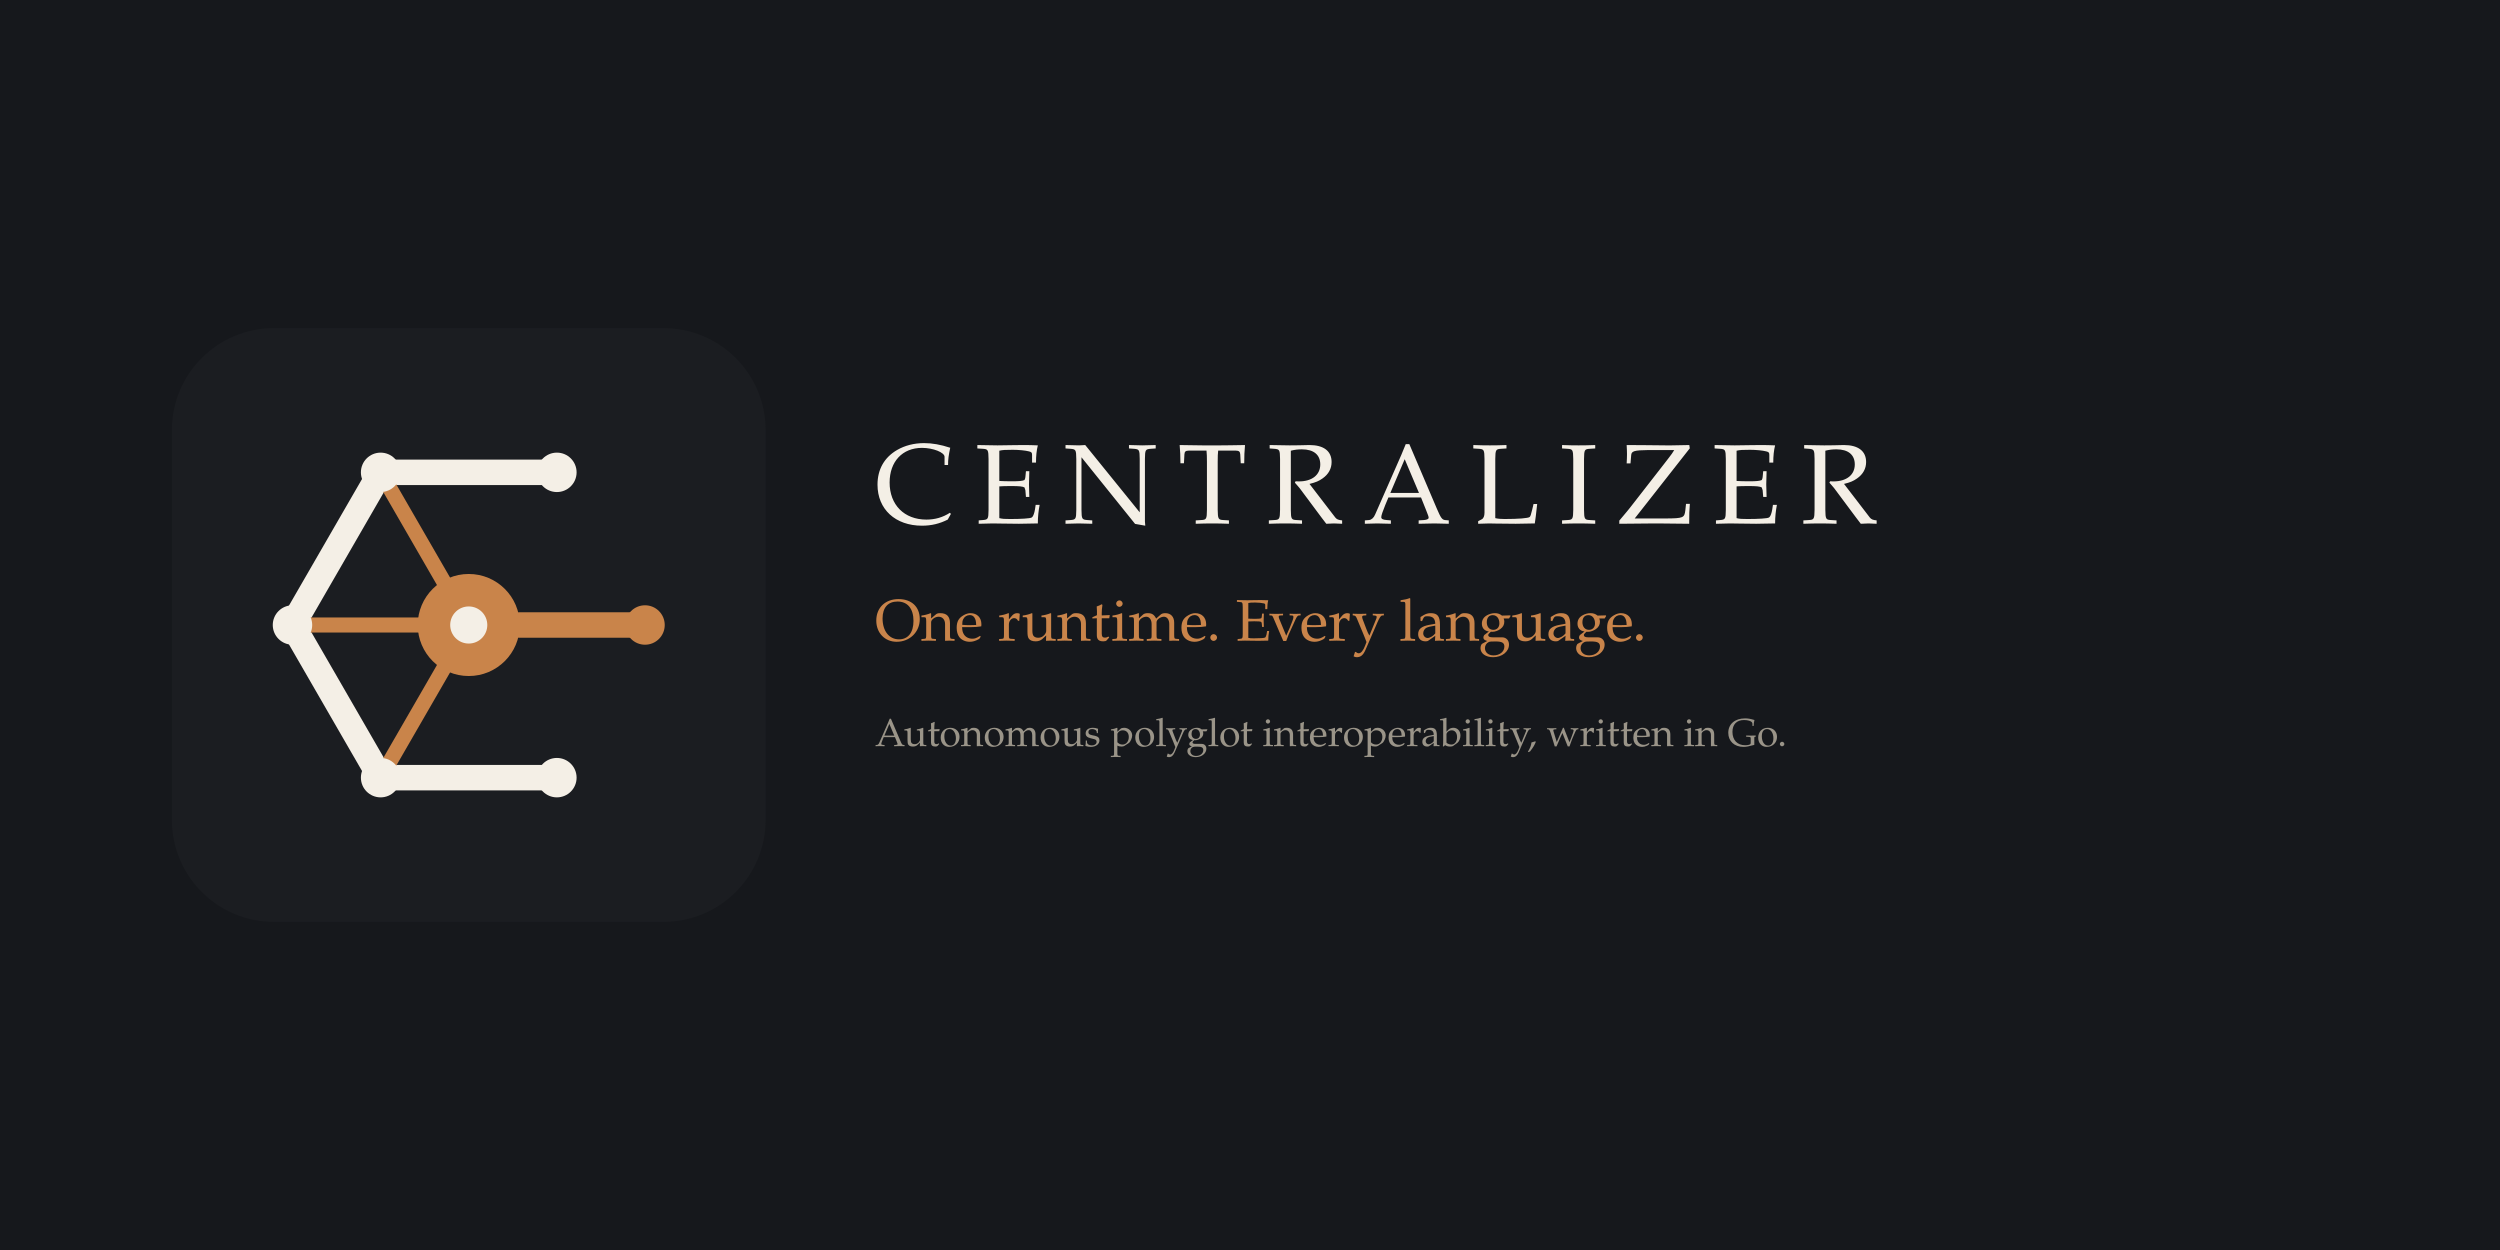
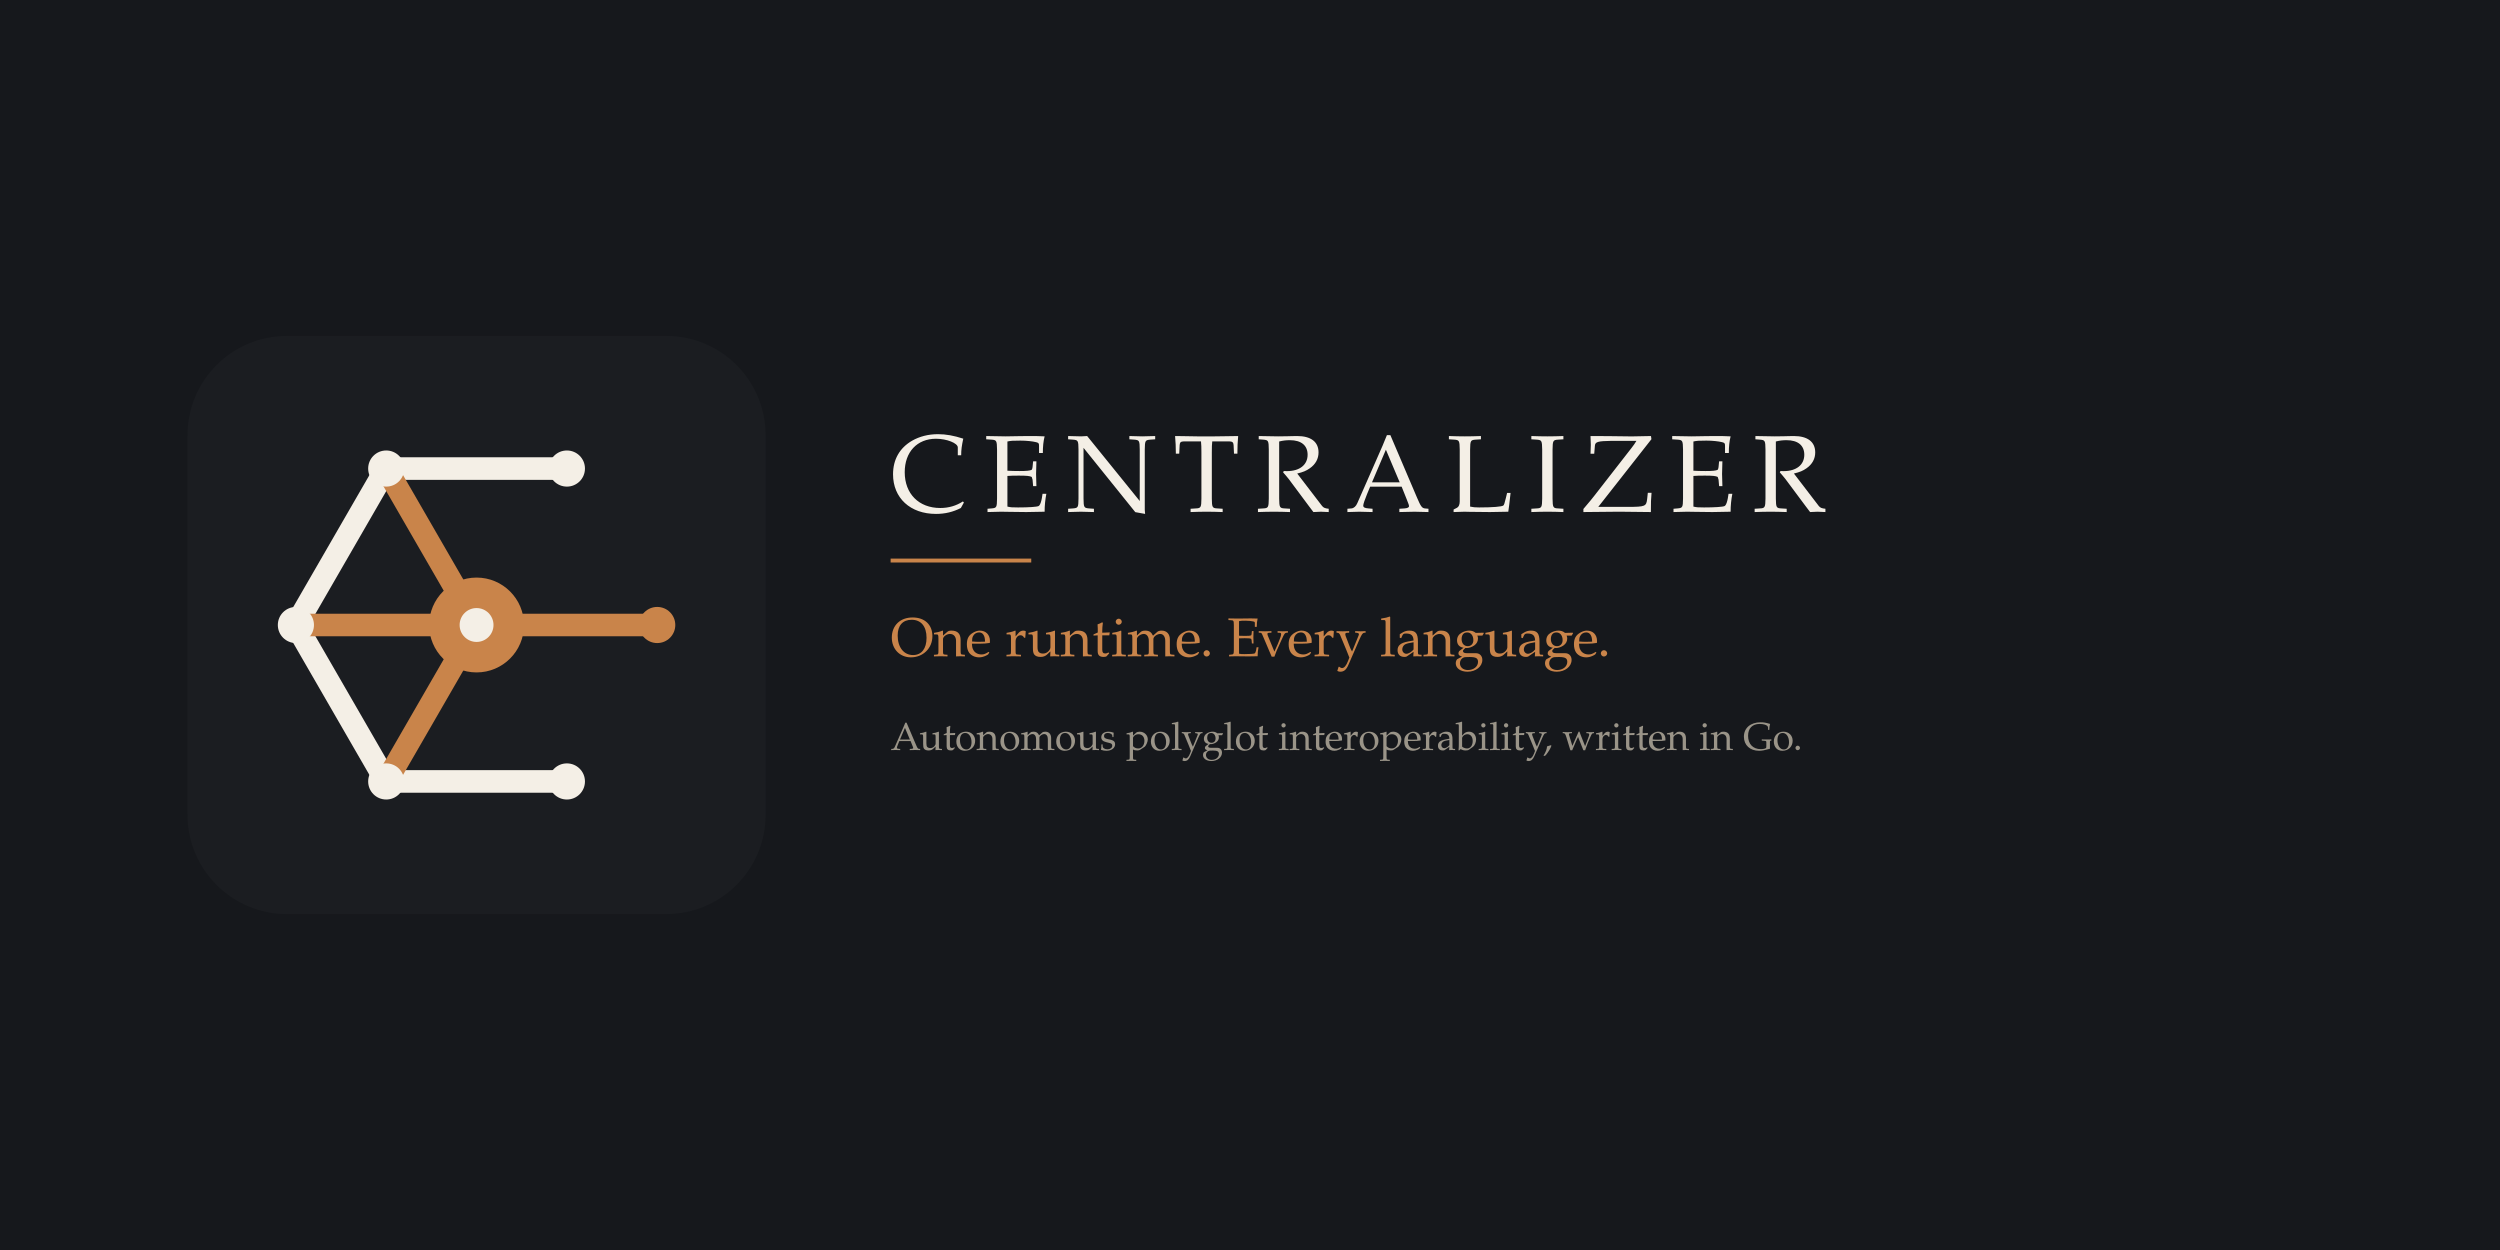
<svg xmlns="http://www.w3.org/2000/svg" viewBox="0 0 1280 640" width="1280" height="640" role="img" aria-label="Centralizer">
  <rect width="1280" height="640" fill="#16181c" />
-   <g transform="translate(88 168) scale(1.1875)">
+   <g transform="translate(96 172) scale(1.15625)">
    <rect width="256" height="256" rx="44" fill="#1b1d21" />
-     <path d="M166 62.18 L90 62.18 L52 128 L90 193.82 L166 193.82" fill="none" stroke="#f4efe6" stroke-width="11" stroke-linecap="round" stroke-linejoin="round" />
-     <g fill="none" stroke="#c9844a" stroke-width="6.5" stroke-linecap="round">
-       <path d="M90 62.18 L128 128" />
-       <path d="M52 128 L128 128" />
-       <path d="M90 193.82 L128 128" />
+     <g fill="none" stroke="#f4efe6" stroke-width="10" stroke-linecap="round" stroke-linejoin="round">
+       <path d="M168 58.72 L88 58.72 L48 128 L88 197.28 L168 197.28" />
    </g>
-     <path d="M150 128 H204" fill="none" stroke="#c9844a" stroke-width="11" stroke-linecap="round" />
-     <circle cx="166" cy="62.18" r="8.5" fill="#f4efe6" />
-     <circle cx="90" cy="62.18" r="8.5" fill="#f4efe6" />
-     <circle cx="52" cy="128" r="8.5" fill="#f4efe6" />
-     <circle cx="90" cy="193.82" r="8.5" fill="#f4efe6" />
-     <circle cx="166" cy="193.82" r="8.5" fill="#f4efe6" />
-     <circle cx="204" cy="128" r="8.5" fill="#c9844a" />
-     <circle cx="128" cy="128" r="22" fill="#c9844a" />
-     <circle cx="128" cy="128" r="8" fill="#f4efe6" />
+     <g fill="none" stroke="#c9844a" stroke-width="10" stroke-linecap="round">
+       <path d="M88 58.72 L128 128" />
+       <path d="M48 128 H208" />
+       <path d="M88 197.28 L128 128" />
+     </g>
+     <circle cx="168" cy="58.72" r="8" fill="#f4efe6" />
+     <circle cx="88" cy="58.72" r="8" fill="#f4efe6" />
+     <circle cx="48" cy="128" r="8" fill="#f4efe6" />
+     <circle cx="88" cy="197.28" r="8" fill="#f4efe6" />
+     <circle cx="168" cy="197.28" r="8" fill="#f4efe6" />
+     <circle cx="208" cy="128" r="8" fill="#c9844a" />
+     <circle cx="128" cy="128" r="21" fill="#c9844a" />
+     <circle cx="128" cy="128" r="7.5" fill="#f4efe6" />
  </g>
-   <text x="448" y="268" fill="#f4efe6" font-family="Palatino Linotype, Palatino, Georgia, Times New Roman, serif" font-size="58" font-weight="500" letter-spacing="10">CENTRALIZER</text>
-   <text x="448" y="328" fill="#c9844a" font-family="Palatino Linotype, Palatino, Georgia, Times New Roman, serif" font-size="30">One runtime. Every language.</text>
-   <text x="448" y="382" fill="#9a9488" font-family="Palatino Linotype, Palatino, Georgia, Times New Roman, serif" font-size="20">Autonomous polyglot interoperability, written in Go.</text>
+   <text x="456" y="262" fill="#f4efe6" font-family="Palatino Linotype, Palatino, Georgia, Times New Roman, serif" font-size="56" font-weight="500" letter-spacing="8">CENTRALIZER</text>
+   <rect x="456" y="286" width="72" height="2" fill="#c9844a" />
+   <text x="456" y="336" fill="#c9844a" font-family="Palatino Linotype, Palatino, Georgia, Times New Roman, serif" font-size="28">One runtime. Every language.</text>
+   <text x="456" y="384" fill="#9a9488" font-family="Palatino Linotype, Palatino, Georgia, Times New Roman, serif" font-size="20">Autonomous polyglot interoperability, written in Go.</text>
</svg>
